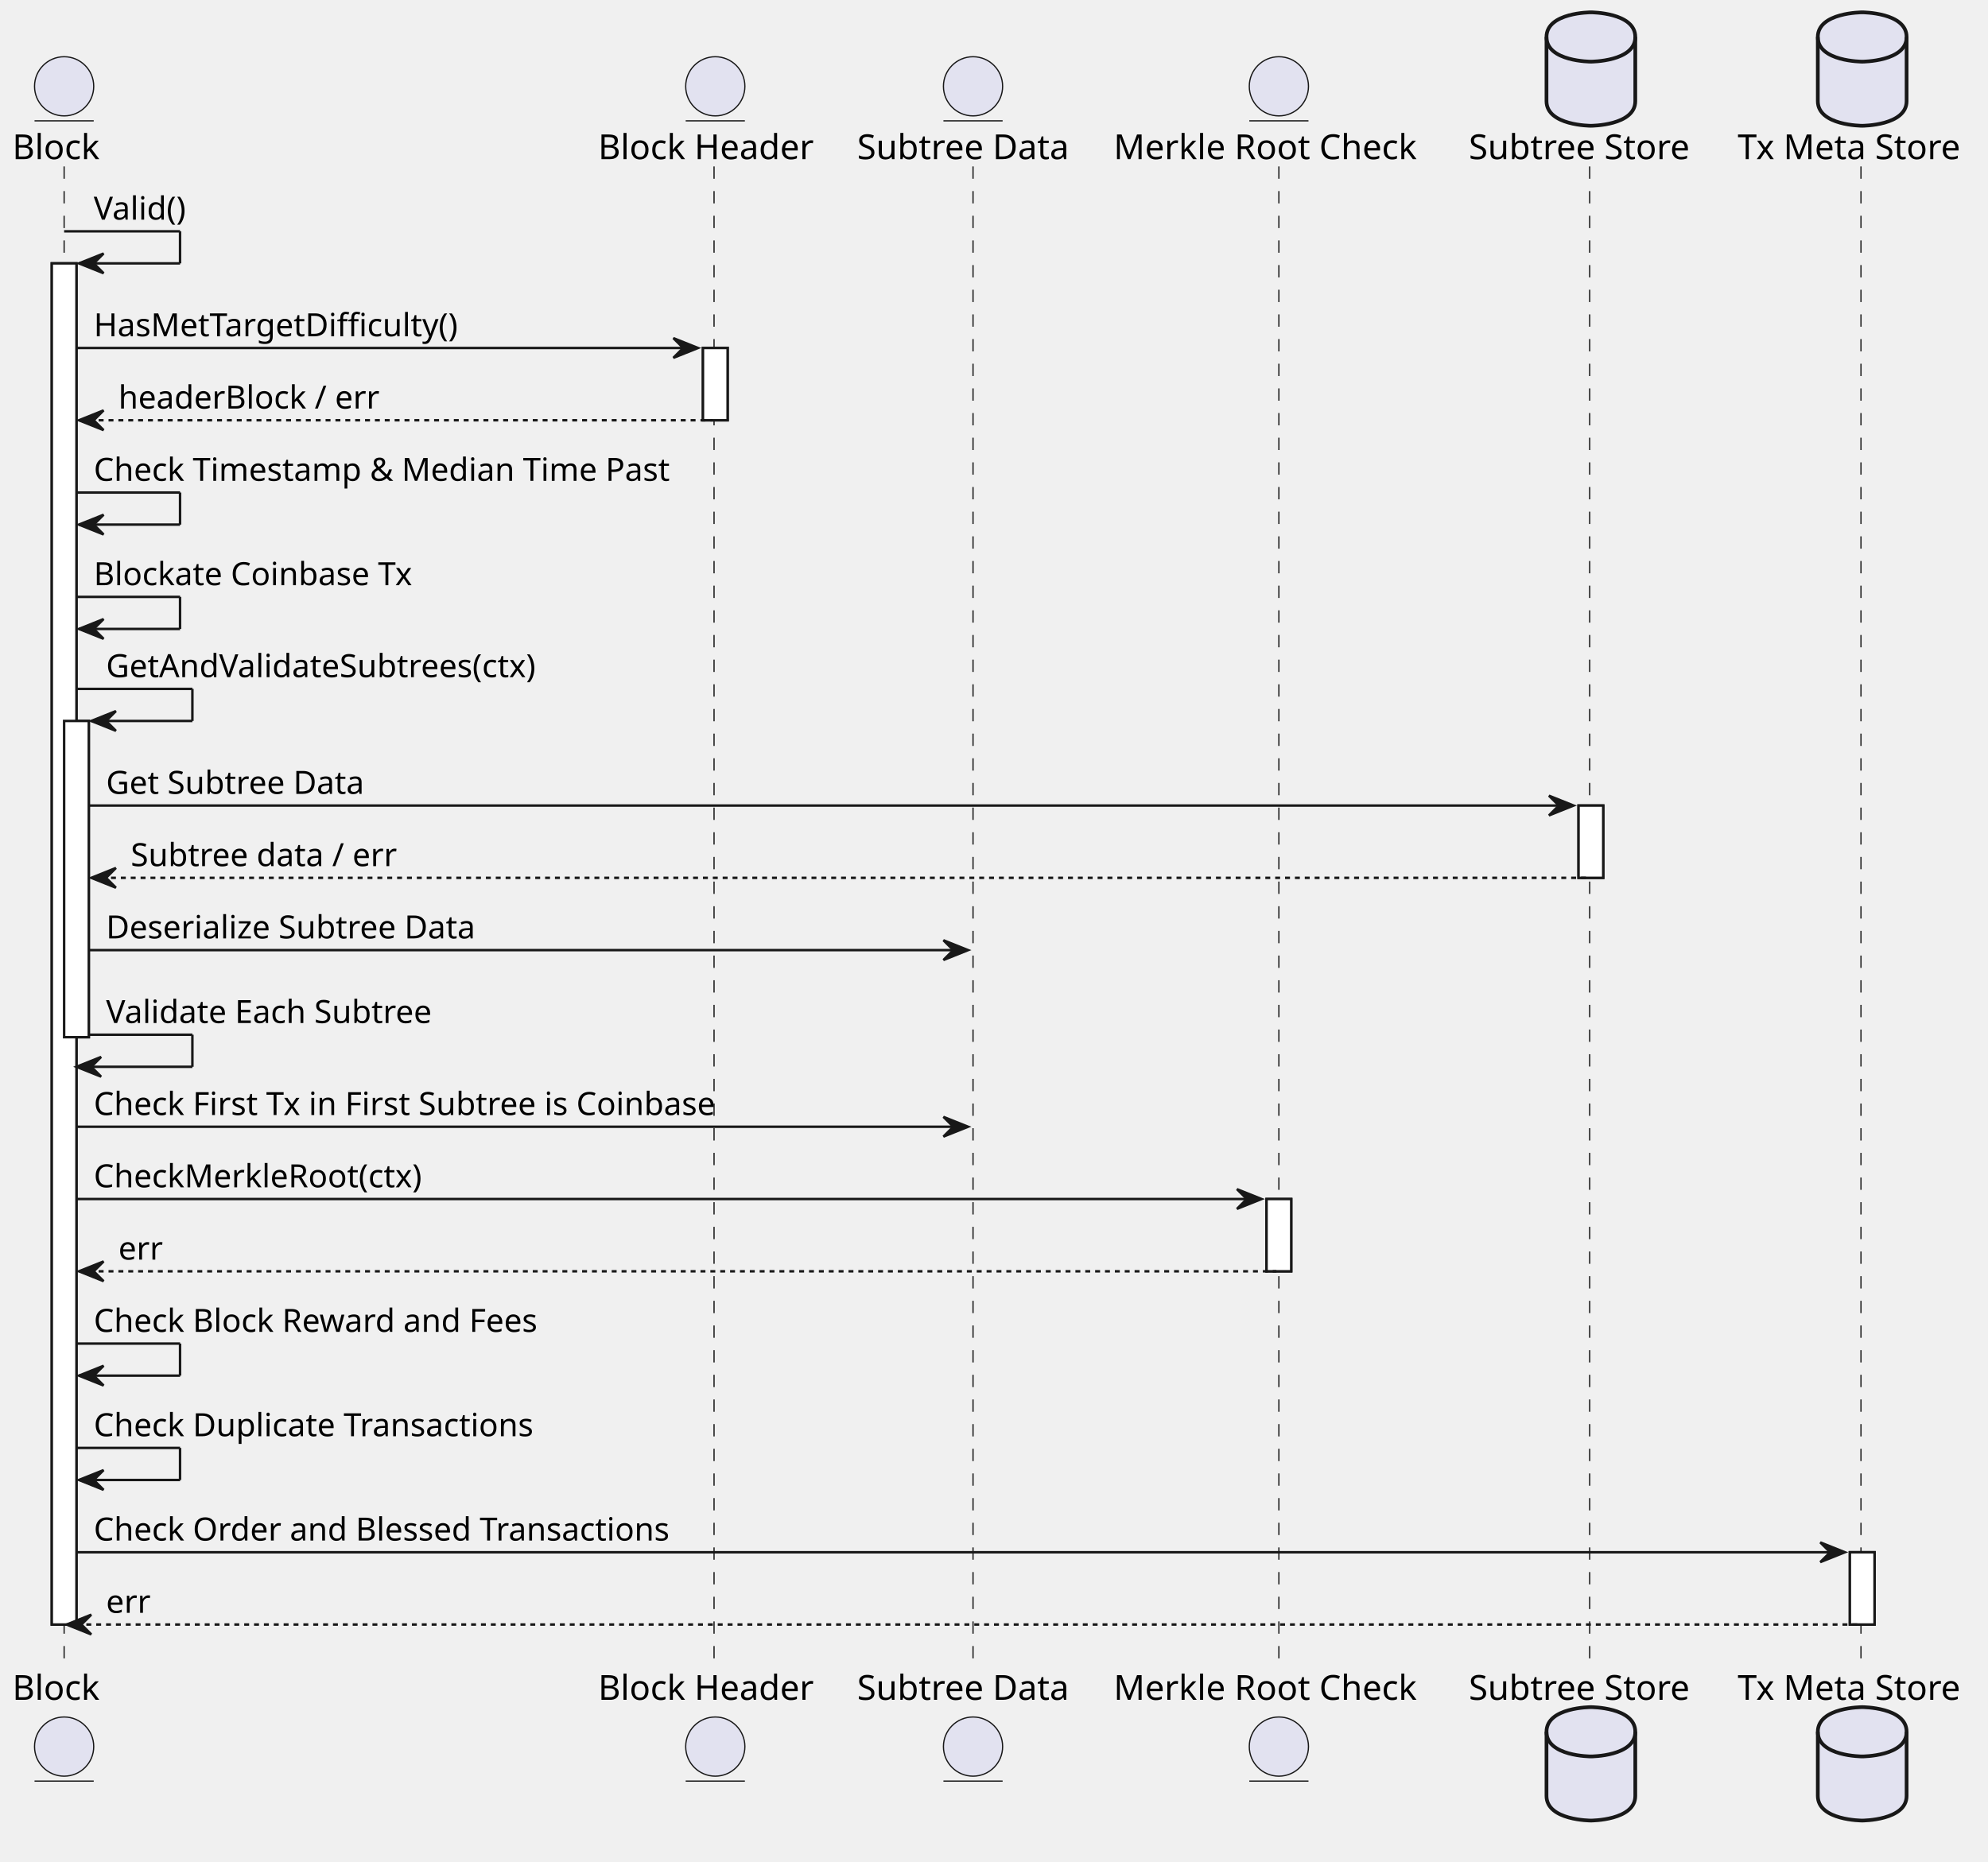
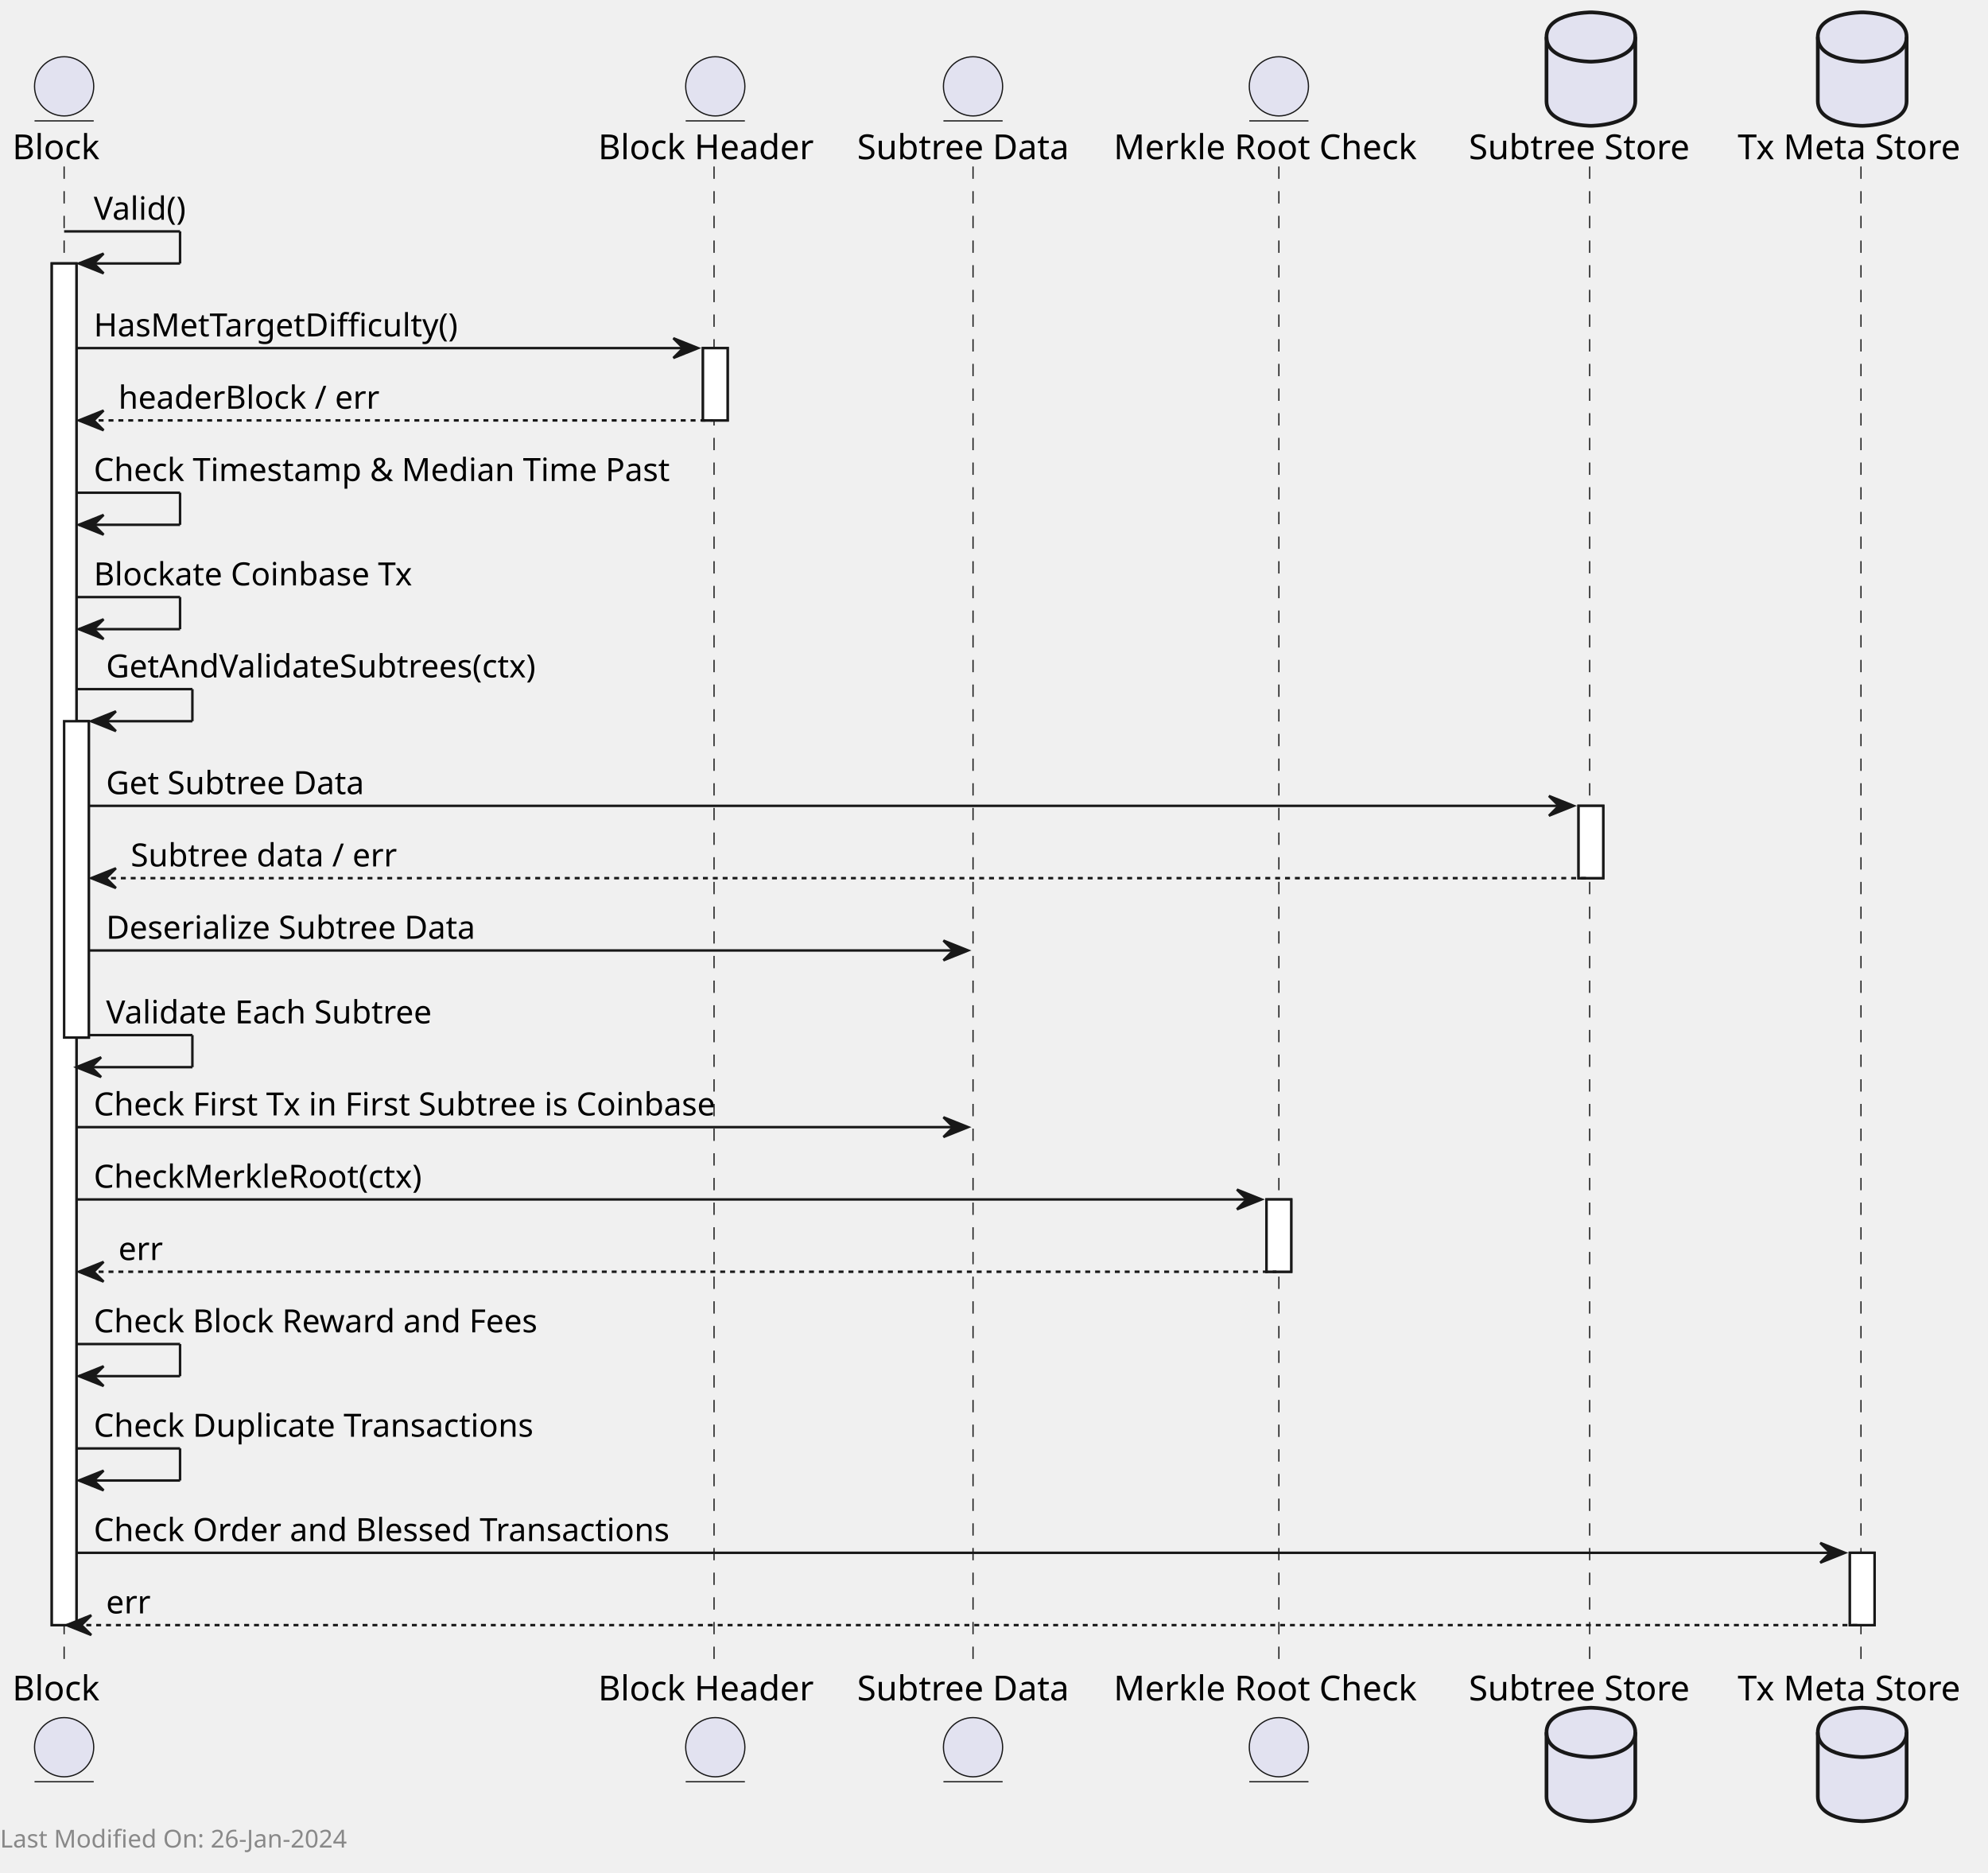
- <svg xmlns="http://www.w3.org/2000/svg" contentStyleType="text/css" height="755" preserveAspectRatio="none" viewBox="0 0 806 755" width="806" zoomAndPan="magnify">
+ <svg xmlns="http://www.w3.org/2000/svg" contentStyleType="text/css" height="759" preserveAspectRatio="none" viewBox="0 0 806 759" width="806" zoomAndPan="magnify">
  <g stroke="#181818">
-     <g fill="#fff">
-       <path d="m21 106.799h10v551.969h-10z" />
-       <path d="m26 292.352h10v128.242h-10z" />
-       <path d="m285 141.109h10v29.311h-10z" />
-       <path d="m513.5 486.215h10v29.311h-10z" />
-       <path d="m640 326.662h10v29.311h-10z" />
-       <path d="m750 629.457h10v29.311h-10z" />
-     </g>
-     <g stroke-dasharray="5 5" stroke-width=".5">
-       <path d="m26 67.488v609.279" />
-       <path d="m289.5 67.488v609.279" />
-       <path d="m394.5 67.488v609.279" />
-       <path d="m518.5 67.488v609.279" />
-       <path d="m644.5 67.488v609.279" />
-       <path d="m754.5 67.488v609.279" />
-     </g>
+     <path d="m21 106.799h10v551.969h-10z" fill="#fff" />
+     <path d="m26 292.352h10v128.242h-10z" fill="#fff" />
+     <path d="m285 141.109h10v29.311h-10z" fill="#fff" />
+     <path d="m513.5 486.215h10v29.311h-10z" fill="#fff" />
+     <path d="m640 326.662h10v29.311h-10z" fill="#fff" />
+     <path d="m750 629.457h10v29.311h-10z" fill="#fff" />
+     <path d="m26 67.488v609.279" stroke-dasharray="5 5" stroke-width=".5" />
+     <path d="m289.5 67.488v609.279" stroke-dasharray="5 5" stroke-width=".5" />
+     <path d="m394.5 67.488v609.279" stroke-dasharray="5 5" stroke-width=".5" />
+     <path d="m518.5 67.488v609.279" stroke-dasharray="5 5" stroke-width=".5" />
+     <path d="m644.5 67.488v609.279" stroke-dasharray="5 5" stroke-width=".5" />
+     <path d="m754.5 67.488v609.279" stroke-dasharray="5 5" stroke-width=".5" />
  </g>
  <text font-family="sans-serif" font-size="14" lengthAdjust="spacing" textLength="36" x="5" y="64.535">Block</text>
  <ellipse cx="26" cy="35" fill="#e2e2f0" rx="12" ry="12" stroke="#181818" stroke-width=".5" />
  <path d="m14 49h24" stroke="#181818" stroke-width=".5" />
  <text font-family="sans-serif" font-size="14" lengthAdjust="spacing" textLength="36" x="5" y="689.303">Block</text>
  <ellipse cx="26" cy="708.256" fill="#e2e2f0" rx="12" ry="12" stroke="#181818" stroke-width=".5" />
  <path d="m14 722.256h24" stroke="#181818" stroke-width=".5" />
  <text font-family="sans-serif" font-size="14" lengthAdjust="spacing" textLength="89" x="242.5" y="64.535">Block Header</text>
  <ellipse cx="290" cy="35" fill="#e2e2f0" rx="12" ry="12" stroke="#181818" stroke-width=".5" />
  <path d="m278 49h24" stroke="#181818" stroke-width=".5" />
  <text font-family="sans-serif" font-size="14" lengthAdjust="spacing" textLength="89" x="242.5" y="689.303">Block Header</text>
  <ellipse cx="290" cy="708.256" fill="#e2e2f0" rx="12" ry="12" stroke="#181818" stroke-width=".5" />
  <path d="m278 722.256h24" stroke="#181818" stroke-width=".5" />
  <text font-family="sans-serif" font-size="14" lengthAdjust="spacing" textLength="88" x="347.5" y="64.535">Subtree Data</text>
  <ellipse cx="394.5" cy="35" fill="#e2e2f0" rx="12" ry="12" stroke="#181818" stroke-width=".5" />
  <path d="m382.5 49h24" stroke="#181818" stroke-width=".5" />
  <text font-family="sans-serif" font-size="14" lengthAdjust="spacing" textLength="88" x="347.5" y="689.303">Subtree Data</text>
  <ellipse cx="394.5" cy="708.256" fill="#e2e2f0" rx="12" ry="12" stroke="#181818" stroke-width=".5" />
  <path d="m382.5 722.256h24" stroke="#181818" stroke-width=".5" />
  <text font-family="sans-serif" font-size="14" lengthAdjust="spacing" textLength="128" x="451.5" y="64.535">Merkle Root Check</text>
  <ellipse cx="518.5" cy="35" fill="#e2e2f0" rx="12" ry="12" stroke="#181818" stroke-width=".5" />
  <path d="m506.5 49h24" stroke="#181818" stroke-width=".5" />
  <text font-family="sans-serif" font-size="14" lengthAdjust="spacing" textLength="128" x="451.5" y="689.303">Merkle Root Check</text>
  <ellipse cx="518.5" cy="708.256" fill="#e2e2f0" rx="12" ry="12" stroke="#181818" stroke-width=".5" />
  <path d="m506.5 722.256h24" stroke="#181818" stroke-width=".5" />
  <text font-family="sans-serif" font-size="14" lengthAdjust="spacing" textLength="93" x="595.5" y="64.535">Subtree Store</text>
  <path d="m627 15c0-10 18-10 18-10s18 0 18 10v26c0 10-18 10-18 10s-18 0-18-10z" fill="#e2e2f0" stroke="#181818" stroke-width="1.5" />
  <path d="m627 15c0 10 18 10 18 10s18 0 18-10" fill="none" stroke="#181818" stroke-width="1.5" />
  <text font-family="sans-serif" font-size="14" lengthAdjust="spacing" textLength="93" x="595.5" y="689.303">Subtree Store</text>
  <path d="m627 702.256c0-10 18-10 18-10s18 0 18 10v26c0 10-18 10-18 10s-18 0-18-10z" fill="#e2e2f0" stroke="#181818" stroke-width="1.5" />
  <path d="m627 702.256c0 10 18 10 18 10s18 0 18-10" fill="none" stroke="#181818" stroke-width="1.5" />
  <text font-family="sans-serif" font-size="14" lengthAdjust="spacing" textLength="95" x="704.5" y="64.535">Tx Meta Store</text>
  <path d="m737 15c0-10 18-10 18-10s18 0 18 10v26c0 10-18 10-18 10s-18 0-18-10z" fill="#e2e2f0" stroke="#181818" stroke-width="1.5" />
  <path d="m737 15c0 10 18 10 18 10s18 0 18-10" fill="none" stroke="#181818" stroke-width="1.5" />
  <text font-family="sans-serif" font-size="14" lengthAdjust="spacing" textLength="95" x="704.5" y="689.303">Tx Meta Store</text>
-   <g stroke="#181818">
-     <path d="m737 702.256c0-10 18-10 18-10s18 0 18 10v26c0 10-18 10-18 10s-18 0-18-10z" fill="#e2e2f0" stroke-width="1.5" />
-     <path d="m737 702.256c0 10 18 10 18 10s18 0 18-10" fill="none" stroke-width="1.5" />
-     <g fill="#fff">
-       <path d="m21 106.799h10v551.969h-10z" />
-       <path d="m26 292.352h10v128.242h-10z" />
-       <path d="m285 141.109h10v29.311h-10z" />
-       <path d="m513.5 486.215h10v29.311h-10z" />
-       <path d="m640 326.662h10v29.311h-10z" />
-       <path d="m750 629.457h10v29.311h-10z" />
-     </g>
-     <path d="m26 93.799h47" />
-     <path d="m73 93.799v13" />
-     <path d="m32 106.799h41" />
-     <path d="m42 102.799-10 4 10 4-4-4z" fill="#181818" />
-   </g>
+   <path d="m737 702.256c0-10 18-10 18-10s18 0 18 10v26c0 10-18 10-18 10s-18 0-18-10z" fill="#e2e2f0" stroke="#181818" stroke-width="1.5" />
+   <path d="m737 702.256c0 10 18 10 18 10s18 0 18-10" fill="none" stroke="#181818" stroke-width="1.5" />
+   <path d="m21 106.799h10v551.969h-10z" fill="#fff" stroke="#181818" />
+   <path d="m26 292.352h10v128.242h-10z" fill="#fff" stroke="#181818" />
+   <path d="m285 141.109h10v29.311h-10z" fill="#fff" stroke="#181818" />
+   <path d="m513.5 486.215h10v29.311h-10z" fill="#fff" stroke="#181818" />
+   <path d="m640 326.662h10v29.311h-10z" fill="#fff" stroke="#181818" />
+   <path d="m750 629.457h10v29.311h-10z" fill="#fff" stroke="#181818" />
+   <path d="m26 93.799h47" stroke="#181818" />
+   <path d="m73 93.799v13" stroke="#181818" />
+   <path d="m32 106.799h41" stroke="#181818" />
+   <path d="m42 102.799-10 4 10 4-4-4z" fill="#181818" stroke="#181818" />
  <text font-family="sans-serif" font-size="13" lengthAdjust="spacing" textLength="39" x="38" y="89.057">Valid()</text>
  <path d="m273 137.109 10 4-10 4 4-4z" fill="#181818" stroke="#181818" />
  <path d="m31 141.109h248" stroke="#181818" />
  <text font-family="sans-serif" font-size="13" lengthAdjust="spacing" textLength="154" x="38" y="136.367">HasMetTargetDifficulty()</text>
  <path d="m42 166.42-10 4 10 4-4-4z" fill="#181818" stroke="#181818" />
  <path d="m36 170.42h253" stroke="#181818" stroke-dasharray="2 2" />
  <text font-family="sans-serif" font-size="13" lengthAdjust="spacing" textLength="108" x="48" y="165.678">headerBlock / err</text>
-   <g stroke="#181818">
-     <path d="m31 199.731h42" />
-     <path d="m73 199.731v13" />
-     <path d="m32 212.731h41" />
-     <path d="m42 208.731-10 4 10 4-4-4z" fill="#181818" />
-   </g>
+   <path d="m31 199.731h42" stroke="#181818" />
+   <path d="m73 199.731v13" stroke="#181818" />
+   <path d="m32 212.731h41" stroke="#181818" />
+   <path d="m42 208.731-10 4 10 4-4-4z" fill="#181818" stroke="#181818" />
  <text font-family="sans-serif" font-size="13" lengthAdjust="spacing" textLength="240" x="38" y="194.988">Check Timestamp &amp; Median Time Past</text>
  <path d="m31 242.041h42" stroke="#181818" />
  <path d="m73 242.041v13" stroke="#181818" />
  <path d="m32 255.041h41" stroke="#181818" />
  <path d="m42 251.041-10 4 10 4-4-4z" fill="#181818" stroke="#181818" />
  <text font-family="sans-serif" font-size="13" lengthAdjust="spacing" textLength="135" x="38" y="237.299">Blockate Coinbase Tx</text>
  <path d="m31 279.352h47" stroke="#181818" />
  <path d="m78 279.352v13" stroke="#181818" />
  <path d="m37 292.352h41" stroke="#181818" />
  <path d="m47 288.352-10 4 10 4-4-4z" fill="#181818" stroke="#181818" />
  <text font-family="sans-serif" font-size="13" lengthAdjust="spacing" textLength="178" x="43" y="274.609">GetAndValidateSubtrees(ctx)</text>
  <path d="m628 322.662 10 4-10 4 4-4z" fill="#181818" stroke="#181818" />
  <path d="m36 326.662h598" stroke="#181818" />
  <text font-family="sans-serif" font-size="13" lengthAdjust="spacing" textLength="105" x="43" y="321.92">Get Subtree Data</text>
  <path d="m47 351.973-10 4 10 4-4-4z" fill="#181818" stroke="#181818" />
  <path d="m41 355.973h603" stroke="#181818" stroke-dasharray="2 2" />
  <text font-family="sans-serif" font-size="13" lengthAdjust="spacing" textLength="110" x="53" y="351.231">Subtree data / err</text>
  <path d="m382.5 381.283 10 4-10 4 4-4z" fill="#181818" stroke="#181818" />
  <path d="m36 385.283h352.5" stroke="#181818" />
  <text font-family="sans-serif" font-size="13" lengthAdjust="spacing" textLength="153" x="43" y="380.541">Deserialize Subtree Data</text>
  <path d="m36 419.594h42" stroke="#181818" />
  <path d="m78 419.594v13" stroke="#181818" />
  <path d="m31 432.594h47" stroke="#181818" />
  <path d="m41 428.594-10 4 10 4-4-4z" fill="#181818" stroke="#181818" />
  <text font-family="sans-serif" font-size="13" lengthAdjust="spacing" textLength="134" x="43" y="414.852">Validate Each Subtree</text>
  <path d="m382.5 452.904 10 4-10 4 4-4z" fill="#181818" stroke="#181818" />
  <path d="m31 456.904h357.5" stroke="#181818" />
  <text font-family="sans-serif" font-size="13" lengthAdjust="spacing" textLength="267" x="38" y="452.162">Check First Tx in First Subtree is Coinbase</text>
  <path d="m501.5 482.215 10 4-10 4 4-4z" fill="#181818" stroke="#181818" />
  <path d="m31 486.215h476.5" stroke="#181818" />
  <text font-family="sans-serif" font-size="13" lengthAdjust="spacing" textLength="138" x="38" y="481.473">CheckMerkleRoot(ctx)</text>
  <path d="m42 511.525-10 4 10 4-4-4z" fill="#181818" stroke="#181818" />
  <path d="m36 515.525h481.5" stroke="#181818" stroke-dasharray="2 2" />
  <text font-family="sans-serif" font-size="13" lengthAdjust="spacing" textLength="17" x="48" y="510.783">err</text>
  <path d="m31 544.836h42" stroke="#181818" />
  <path d="m73 544.836v13" stroke="#181818" />
  <path d="m32 557.836h41" stroke="#181818" />
  <path d="m42 553.836-10 4 10 4-4-4z" fill="#181818" stroke="#181818" />
  <text font-family="sans-serif" font-size="13" lengthAdjust="spacing" textLength="185" x="38" y="540.094">Check Block Reward and Fees</text>
  <path d="m31 587.146h42" stroke="#181818" />
  <path d="m73 587.146v13" stroke="#181818" />
  <path d="m32 600.146h41" stroke="#181818" />
  <path d="m42 596.146-10 4 10 4-4-4z" fill="#181818" stroke="#181818" />
  <text font-family="sans-serif" font-size="13" lengthAdjust="spacing" textLength="188" x="38" y="582.404">Check Duplicate Transactions</text>
  <path d="m738 625.457 10 4-10 4 4-4z" fill="#181818" stroke="#181818" />
  <path d="m31 629.457h713" stroke="#181818" />
  <text font-family="sans-serif" font-size="13" lengthAdjust="spacing" textLength="241" x="38" y="624.715">Check Order and Blessed Transactions</text>
  <path d="m37 654.768-10 4 10 4-4-4z" fill="#181818" stroke="#181818" />
  <path d="m31 658.768h723" stroke="#181818" stroke-dasharray="2 2" />
  <text font-family="sans-serif" font-size="13" lengthAdjust="spacing" textLength="17" x="43" y="654.025">err</text>
+   <text fill="#888" font-family="sans-serif" font-size="10" lengthAdjust="spacing" textLength="152" y="748.924">Last Modified On: 26-Jan-2024</text>
</svg>
